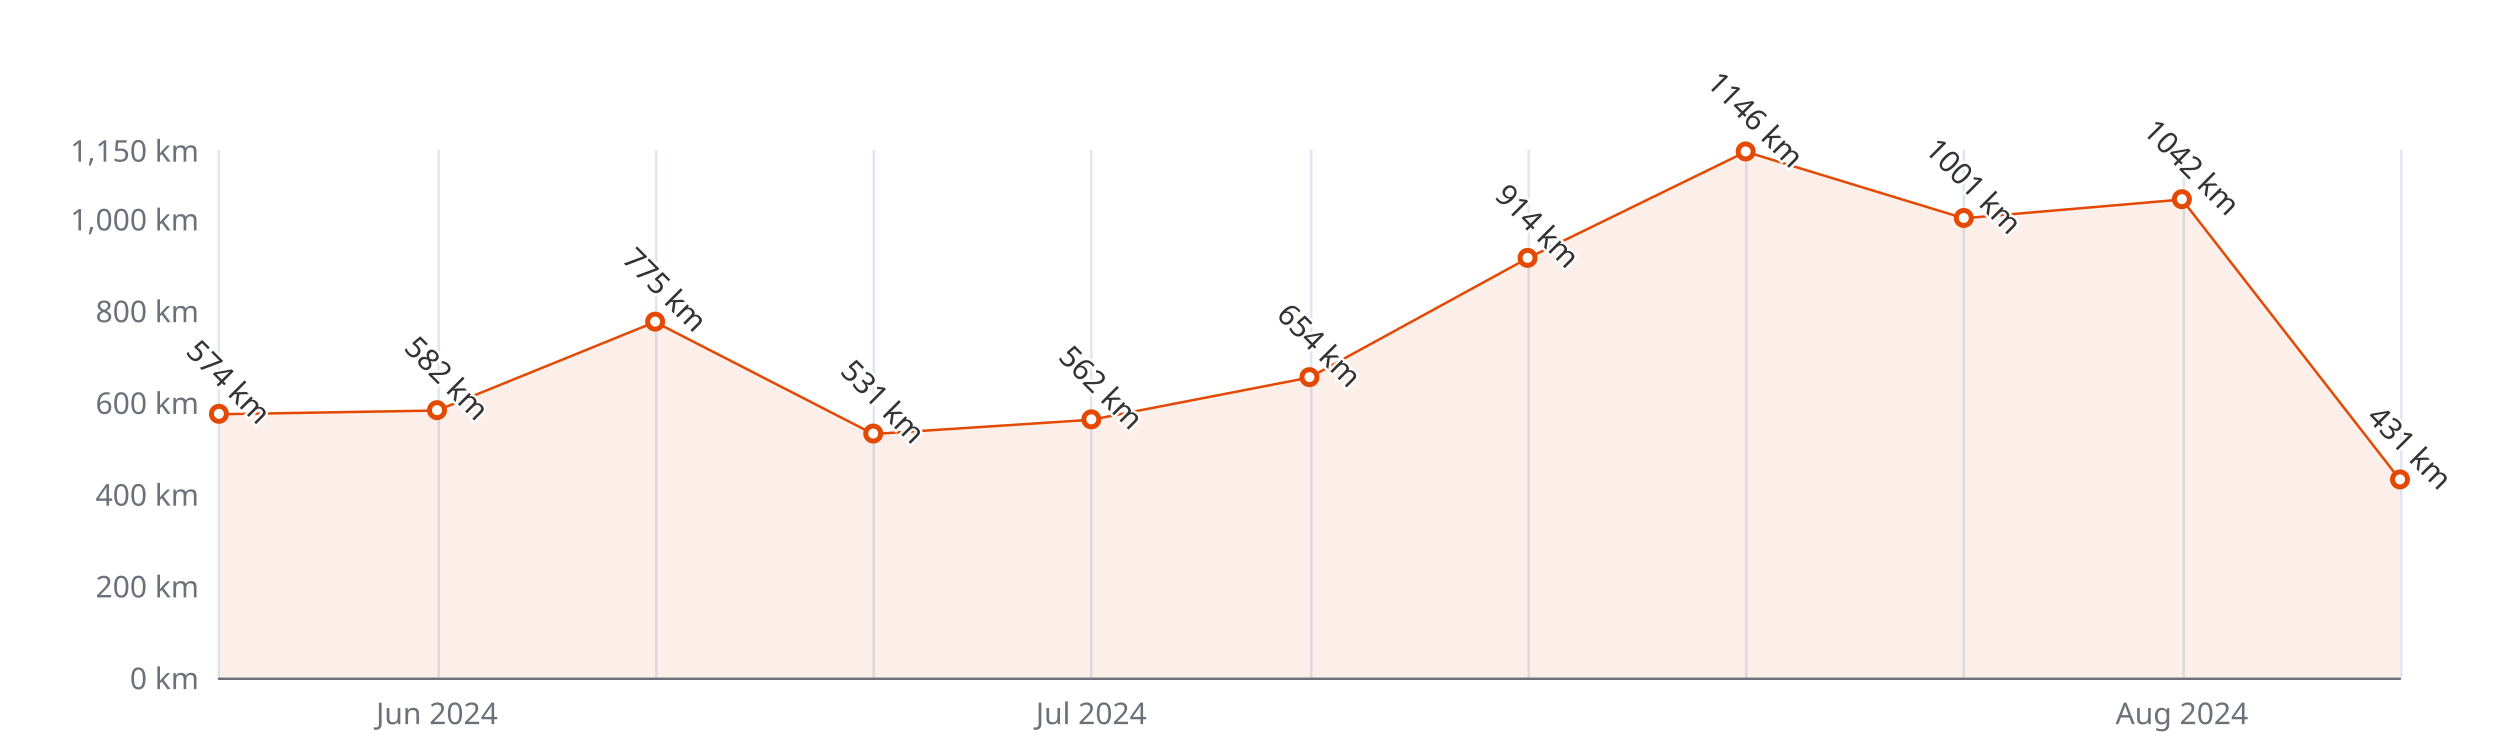
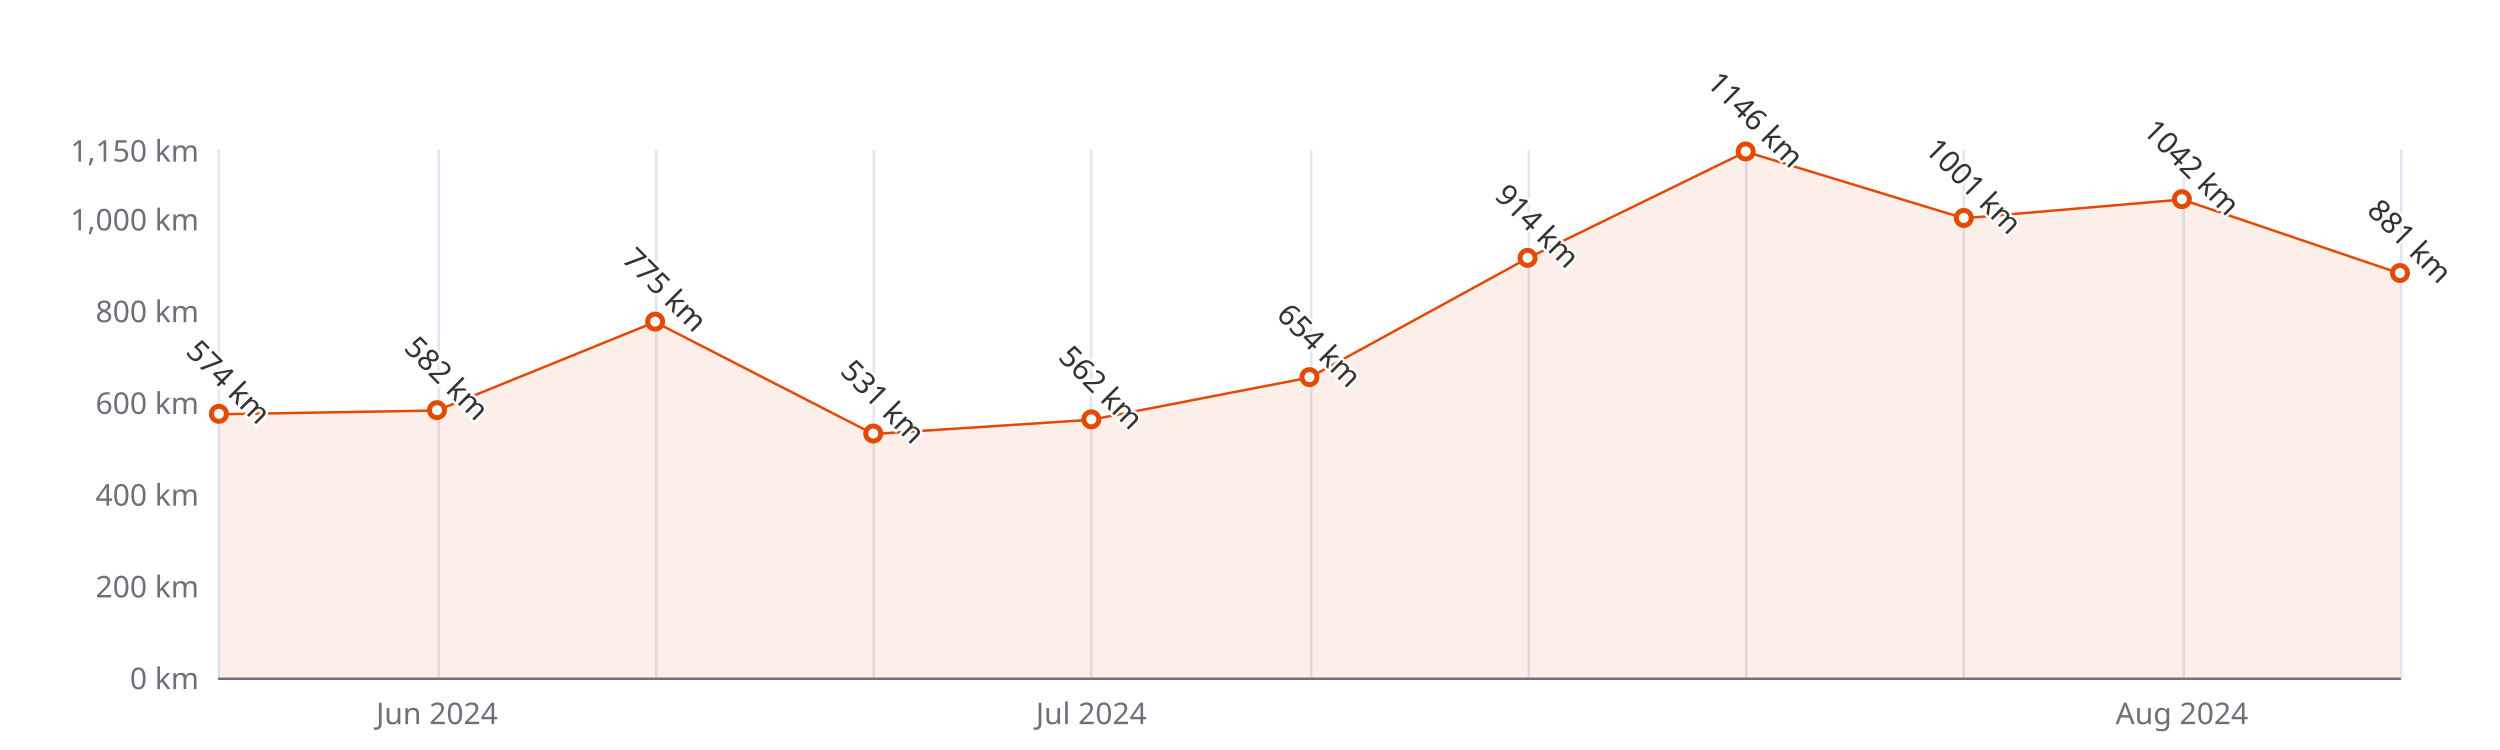
<svg xmlns="http://www.w3.org/2000/svg" width="1000" height="300" version="1.1" baseProfile="full" viewBox="0 0 1000 300">
  <rect width="1000" height="300" x="0" y="0" id="0" fill="#ffffff" />
  <path d="M87.5 60L87.5 271" fill="none" stroke="#E0E6F1" />
  <path d="M175.5 60L175.5 271" fill="none" stroke="#E0E6F1" />
  <path d="M262.5 60L262.5 271" fill="none" stroke="#E0E6F1" />
  <path d="M349.5 60L349.5 271" fill="none" stroke="#E0E6F1" />
  <path d="M436.5 60L436.5 271" fill="none" stroke="#E0E6F1" />
  <path d="M524.5 60L524.5 271" fill="none" stroke="#E0E6F1" />
  <path d="M611.5 60L611.5 271" fill="none" stroke="#E0E6F1" />
  <path d="M698.5 60L698.5 271" fill="none" stroke="#E0E6F1" />
  <path d="M785.5 60L785.5 271" fill="none" stroke="#E0E6F1" />
  <path d="M873.5 60L873.5 271" fill="none" stroke="#E0E6F1" />
  <path d="M960.5 60L960.5 271" fill="none" stroke="#E0E6F1" />
  <path d="M87.6 271.5L960 271.5" fill="none" stroke="#6E7079" stroke-linecap="round" />
  <text dominant-baseline="central" text-anchor="end" style="font-size:12px;font-family:sans-serif;" xml:space="preserve" transform="translate(79.56 271)" fill="#6E7079">0 km</text>
  <text dominant-baseline="central" text-anchor="end" style="font-size:12px;font-family:sans-serif;" xml:space="preserve" transform="translate(79.56 234.3043)" fill="#6E7079">200 km</text>
  <text dominant-baseline="central" text-anchor="end" style="font-size:12px;font-family:sans-serif;" xml:space="preserve" transform="translate(79.56 197.6087)" fill="#6E7079">400 km</text>
  <text dominant-baseline="central" text-anchor="end" style="font-size:12px;font-family:sans-serif;" xml:space="preserve" transform="translate(79.56 160.913)" fill="#6E7079">600 km</text>
  <text dominant-baseline="central" text-anchor="end" style="font-size:12px;font-family:sans-serif;" xml:space="preserve" transform="translate(79.56 124.2174)" fill="#6E7079">800 km</text>
  <text dominant-baseline="central" text-anchor="end" style="font-size:12px;font-family:sans-serif;" xml:space="preserve" transform="translate(79.56 87.5217)" fill="#6E7079">1,000 km</text>
  <text dominant-baseline="central" text-anchor="end" style="font-size:12px;font-family:sans-serif;" xml:space="preserve" transform="translate(79.56 60)" fill="#6E7079">1,150 km</text>
  <text dominant-baseline="central" text-anchor="middle" style="font-size:12px;font-family:sans-serif;" xml:space="preserve" y="6" transform="translate(174.804 279)" fill="#6E7079">Jun 2024</text>
  <text dominant-baseline="central" text-anchor="middle" style="font-size:12px;font-family:sans-serif;" xml:space="preserve" y="6" transform="translate(436.536 279)" fill="#6E7079">Jul 2024</text>
  <text dominant-baseline="central" text-anchor="middle" style="font-size:12px;font-family:sans-serif;" xml:space="preserve" y="6" transform="translate(872.756 279)" fill="#6E7079">Aug 2024</text>
  <g clip-path="url(#zr5-c0)">
-     <path d="M87.6 165.7L174.8 164.2L262 128.8L349.3 173.6L436.5 167.9L523.8 151L611 103.3L698.3 60.7L785.5 87.3L872.8 79.8L960 191.9L960 271L872.8 271L785.5 271L698.3 271L611 271L523.8 271L436.5 271L349.3 271L262 271L174.8 271L87.6 271Z" fill="rgb(227,73,2)" fill-opacity="0.09" />
-     <path d="M87.6 165.7L174.8 164.2L262 128.8L349.3 173.6L436.5 167.9L523.8 151L611 103.3L698.3 60.7L785.5 87.3L872.8 79.8L960 191.9" fill="none" stroke="#E34902" stroke-linejoin="bevel" />
+     <path d="M87.6 165.7L174.8 164.2L262 128.8L349.3 173.6L436.5 167.9L523.8 151L611 103.3L698.3 60.7L785.5 87.3L872.8 79.8L960 109.4L960 271L872.8 271L785.5 271L698.3 271L611 271L523.8 271L436.5 271L349.3 271L262 271L174.8 271L87.6 271Z" fill="rgb(227,73,2)" fill-opacity="0.09" />
+     <path d="M87.6 165.7L174.8 164.2L262 128.8L349.3 173.6L436.5 167.9L523.8 151L611 103.3L698.3 60.7L785.5 87.3L872.8 79.8L960 109.4" fill="none" stroke="#E34902" stroke-linejoin="bevel" />
  </g>
  <path d="M1 0A1 1 0 1 1 1 -0.1A1 1 0 0 1 1 0" transform="matrix(3,0,0,3,87.56,165.6835)" fill="#fff" stroke="#E34902" stroke-width="0.667" />
  <path d="M1 0A1 1 0 1 1 1 -0.1A1 1 0 0 1 1 0" transform="matrix(3,0,0,3,174.804,164.2157)" fill="#fff" stroke="#E34902" stroke-width="0.667" />
  <path d="M1 0A1 1 0 1 1 1 -0.1A1 1 0 0 1 1 0" transform="matrix(3,0,0,3,262.048,128.8044)" fill="#fff" stroke="#E34902" stroke-width="0.667" />
  <path d="M1 0A1 1 0 1 1 1 -0.1A1 1 0 0 1 1 0" transform="matrix(3,0,0,3,349.292,173.573)" fill="#fff" stroke="#E34902" stroke-width="0.667" />
  <path d="M1 0A1 1 0 1 1 1 -0.1A1 1 0 0 1 1 0" transform="matrix(3,0,0,3,436.536,167.8852)" fill="#fff" stroke="#E34902" stroke-width="0.667" />
  <path d="M1 0A1 1 0 1 1 1 -0.1A1 1 0 0 1 1 0" transform="matrix(3,0,0,3,523.78,151.0052)" fill="#fff" stroke="#E34902" stroke-width="0.667" />
  <path d="M1 0A1 1 0 1 1 1 -0.1A1 1 0 0 1 1 0" transform="matrix(3,0,0,3,611.024,103.3009)" fill="#fff" stroke="#E34902" stroke-width="0.667" />
  <path d="M1 0A1 1 0 1 1 1 -0.1A1 1 0 0 1 1 0" transform="matrix(3,0,0,3,698.268,60.7339)" fill="#fff" stroke="#E34902" stroke-width="0.667" />
  <path d="M1 0A1 1 0 1 1 1 -0.1A1 1 0 0 1 1 0" transform="matrix(3,0,0,3,785.512,87.3383)" fill="#fff" stroke="#E34902" stroke-width="0.667" />
  <path d="M1 0A1 1 0 1 1 1 -0.1A1 1 0 0 1 1 0" transform="matrix(3,0,0,3,872.756,79.8157)" fill="#fff" stroke="#E34902" stroke-width="0.667" />
-   <path d="M1 0A1 1 0 1 1 1 -0.1A1 1 0 0 1 1 0" transform="matrix(3,0,0,3,960,191.9209)" fill="#fff" stroke="#E34902" stroke-width="0.667" />
+   <path d="M1 0A1 1 0 1 1 1 -0.1A1 1 0 0 1 1 0" transform="matrix(3,0,0,3,960,109.3557)" fill="#fff" stroke="#E34902" stroke-width="0.667" />
  <text dominant-baseline="central" text-anchor="middle" style="font-size:12px;font-family:sans-serif;" xml:space="preserve" y="-6" transform="matrix(0.707,0.707,-0.707,0.707,87.56,156.6835)" fill="#333" stroke="rgb(255,255,255)" stroke-width="2" paint-order="stroke" stroke-miterlimit="2">574 km</text>
  <text dominant-baseline="central" text-anchor="middle" style="font-size:12px;font-family:sans-serif;" xml:space="preserve" y="-6" transform="matrix(0.707,0.707,-0.707,0.707,174.804,155.2157)" fill="#333" stroke="rgb(255,255,255)" stroke-width="2" paint-order="stroke" stroke-miterlimit="2">582 km</text>
  <text dominant-baseline="central" text-anchor="middle" style="font-size:12px;font-family:sans-serif;" xml:space="preserve" y="-6" transform="matrix(0.707,0.707,-0.707,0.707,262.048,119.8044)" fill="#333" stroke="rgb(255,255,255)" stroke-width="2" paint-order="stroke" stroke-miterlimit="2">775 km</text>
  <text dominant-baseline="central" text-anchor="middle" style="font-size:12px;font-family:sans-serif;" xml:space="preserve" y="-6" transform="matrix(0.707,0.707,-0.707,0.707,349.292,164.573)" fill="#333" stroke="rgb(255,255,255)" stroke-width="2" paint-order="stroke" stroke-miterlimit="2">531 km</text>
  <text dominant-baseline="central" text-anchor="middle" style="font-size:12px;font-family:sans-serif;" xml:space="preserve" y="-6" transform="matrix(0.707,0.707,-0.707,0.707,436.536,158.8852)" fill="#333" stroke="rgb(255,255,255)" stroke-width="2" paint-order="stroke" stroke-miterlimit="2">562 km</text>
  <text dominant-baseline="central" text-anchor="middle" style="font-size:12px;font-family:sans-serif;" xml:space="preserve" y="-6" transform="matrix(0.707,0.707,-0.707,0.707,523.78,142.0052)" fill="#333" stroke="rgb(255,255,255)" stroke-width="2" paint-order="stroke" stroke-miterlimit="2">654 km</text>
  <text dominant-baseline="central" text-anchor="middle" style="font-size:12px;font-family:sans-serif;" xml:space="preserve" y="-6" transform="matrix(0.707,0.707,-0.707,0.707,611.024,94.3009)" fill="#333" stroke="rgb(255,255,255)" stroke-width="2" paint-order="stroke" stroke-miterlimit="2">914 km</text>
  <text dominant-baseline="central" text-anchor="middle" style="font-size:12px;font-family:sans-serif;" xml:space="preserve" y="-6" transform="matrix(0.707,0.707,-0.707,0.707,698.268,51.7339)" fill="#333" stroke="rgb(255,255,255)" stroke-width="2" paint-order="stroke" stroke-miterlimit="2">1146 km</text>
  <text dominant-baseline="central" text-anchor="middle" style="font-size:12px;font-family:sans-serif;" xml:space="preserve" y="-6" transform="matrix(0.707,0.707,-0.707,0.707,785.512,78.3383)" fill="#333" stroke="rgb(255,255,255)" stroke-width="2" paint-order="stroke" stroke-miterlimit="2">1001 km</text>
  <text dominant-baseline="central" text-anchor="middle" style="font-size:12px;font-family:sans-serif;" xml:space="preserve" y="-6" transform="matrix(0.707,0.707,-0.707,0.707,872.756,70.8157)" fill="#333" stroke="rgb(255,255,255)" stroke-width="2" paint-order="stroke" stroke-miterlimit="2">1042 km</text>
-   <text dominant-baseline="central" text-anchor="middle" style="font-size:12px;font-family:sans-serif;" xml:space="preserve" y="-6" transform="matrix(0.707,0.707,-0.707,0.707,960,182.9209)" fill="#333" stroke="rgb(255,255,255)" stroke-width="2" paint-order="stroke" stroke-miterlimit="2">431 km</text>
+   <text dominant-baseline="central" text-anchor="middle" style="font-size:12px;font-family:sans-serif;" xml:space="preserve" y="-6" transform="matrix(0.707,0.707,-0.707,0.707,960,100.3557)" fill="#333" stroke="rgb(255,255,255)" stroke-width="2" paint-order="stroke" stroke-miterlimit="2">881 km</text>
  <defs>
    <clipPath id="zr5-c0">
      <path d="M87 59.5l873 0l0 212l-873 0Z" fill="#000" />
    </clipPath>
  </defs>
</svg>
